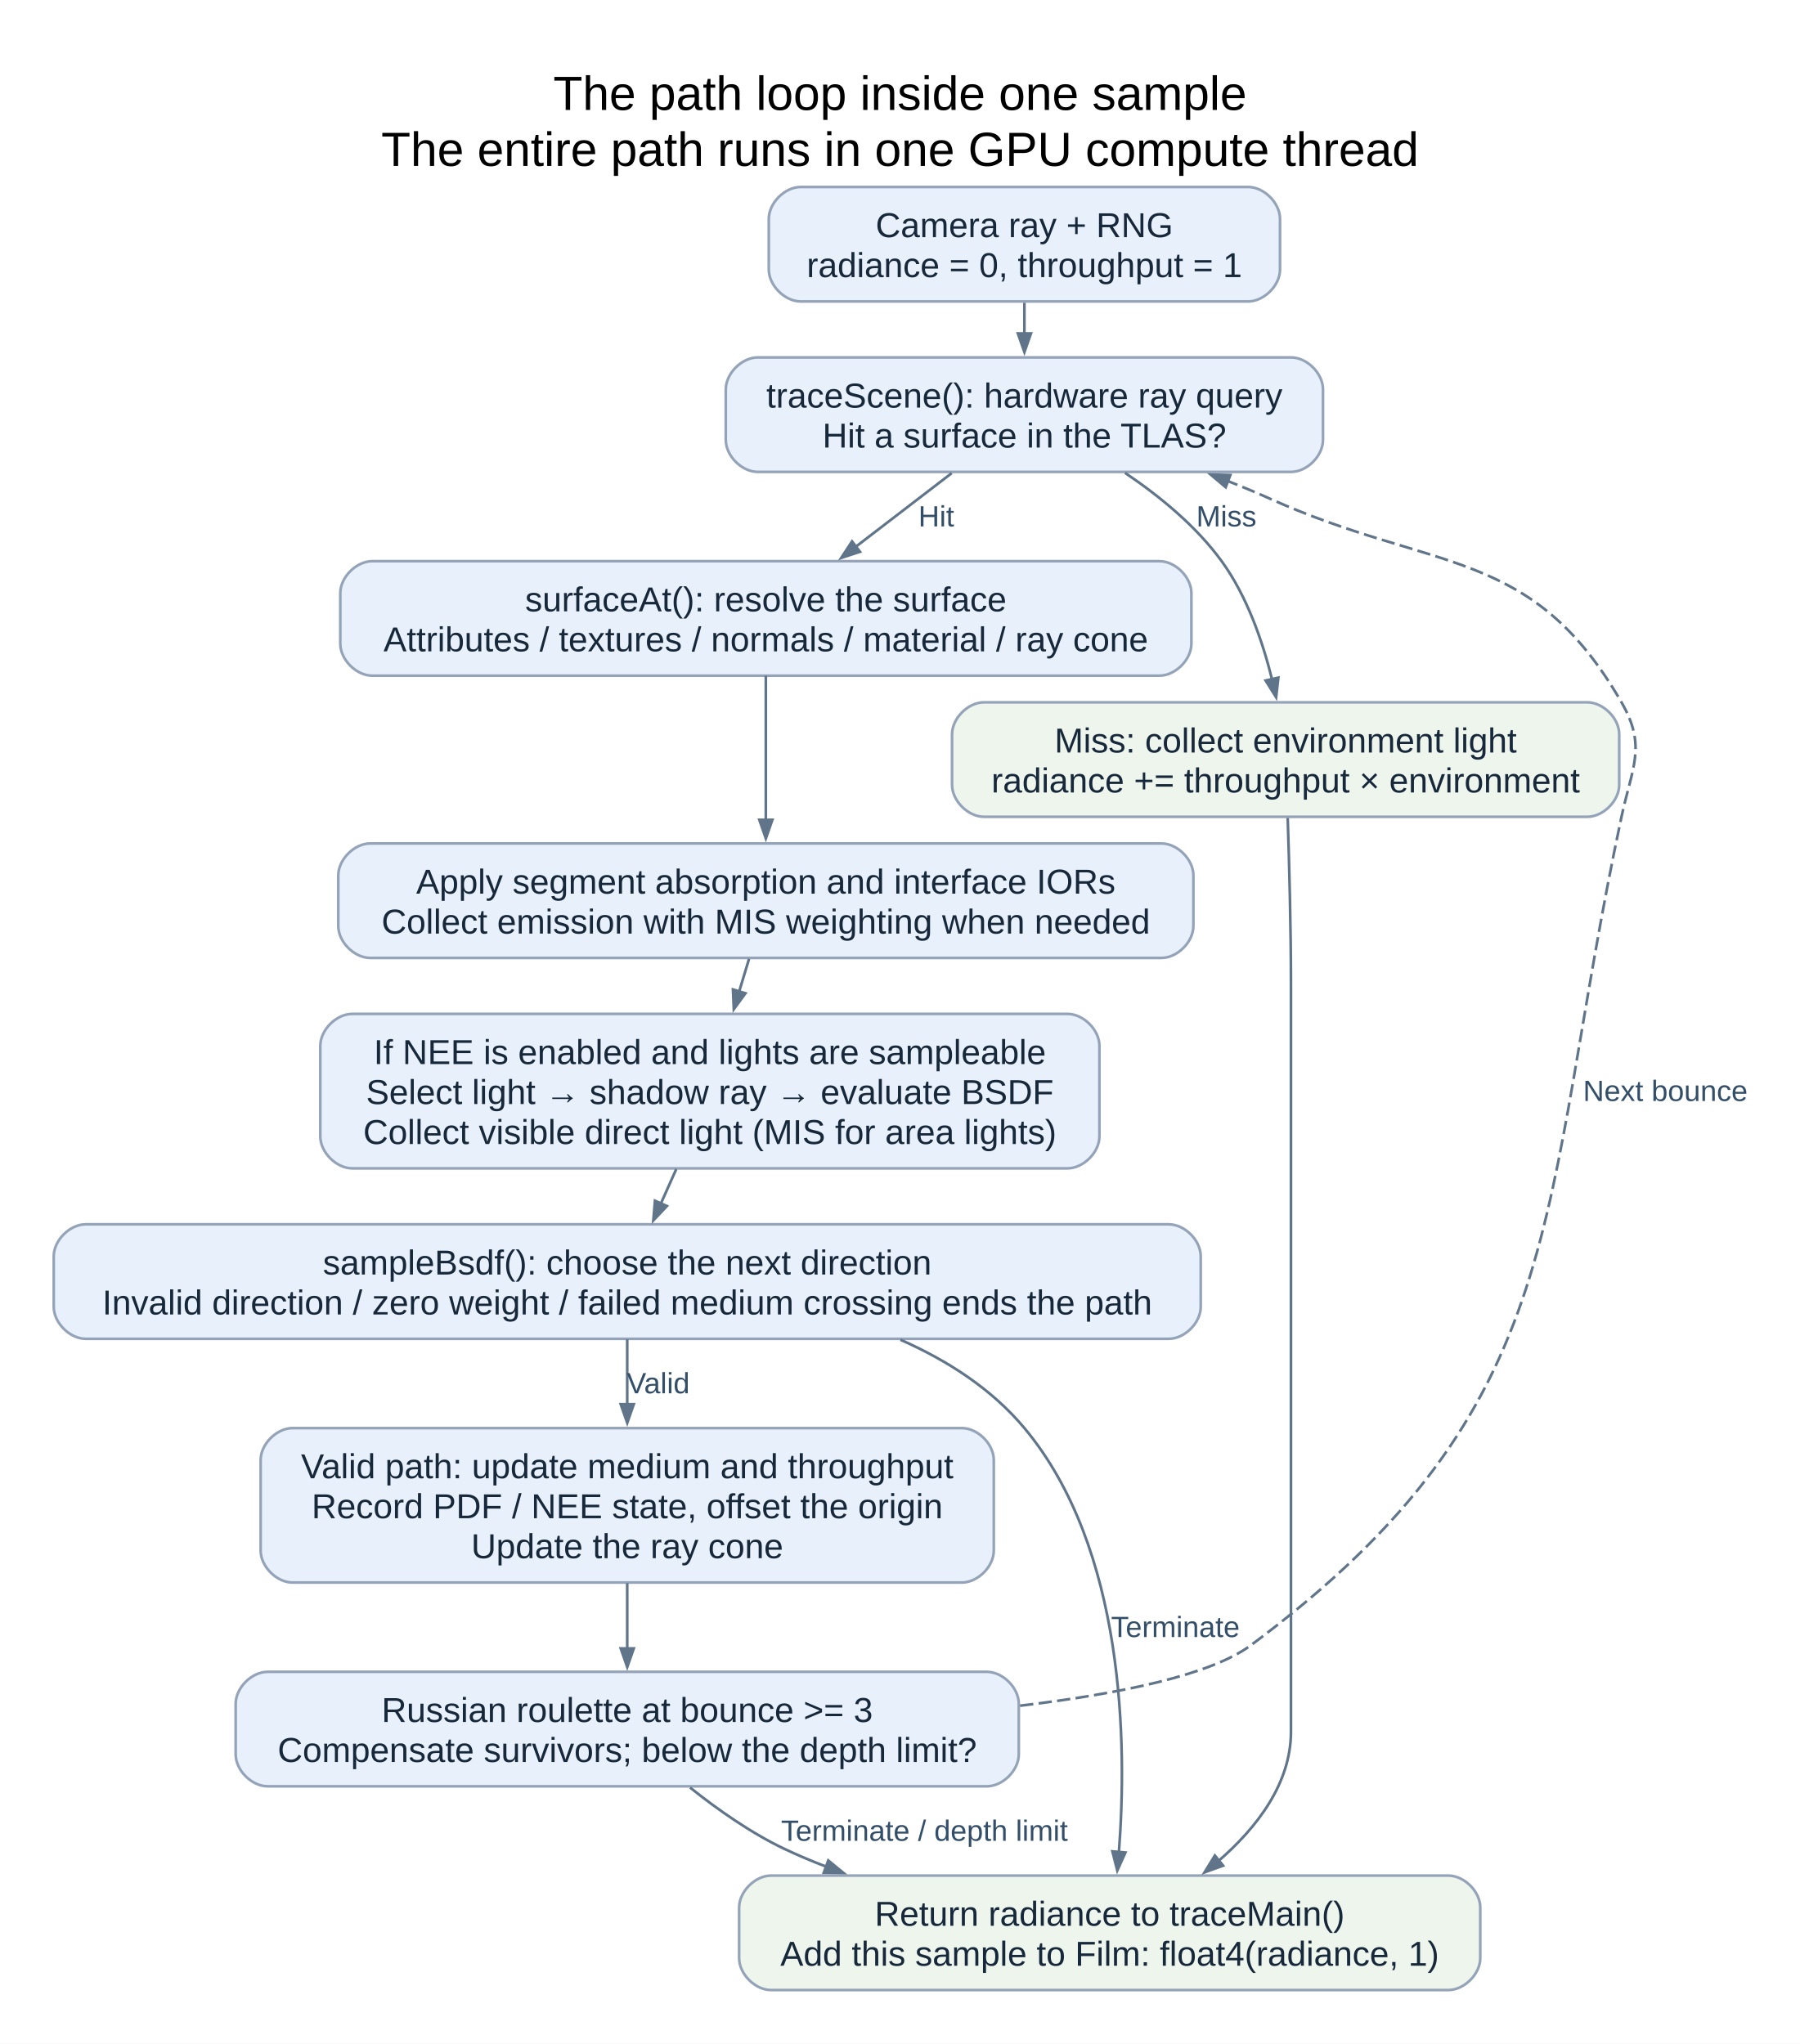
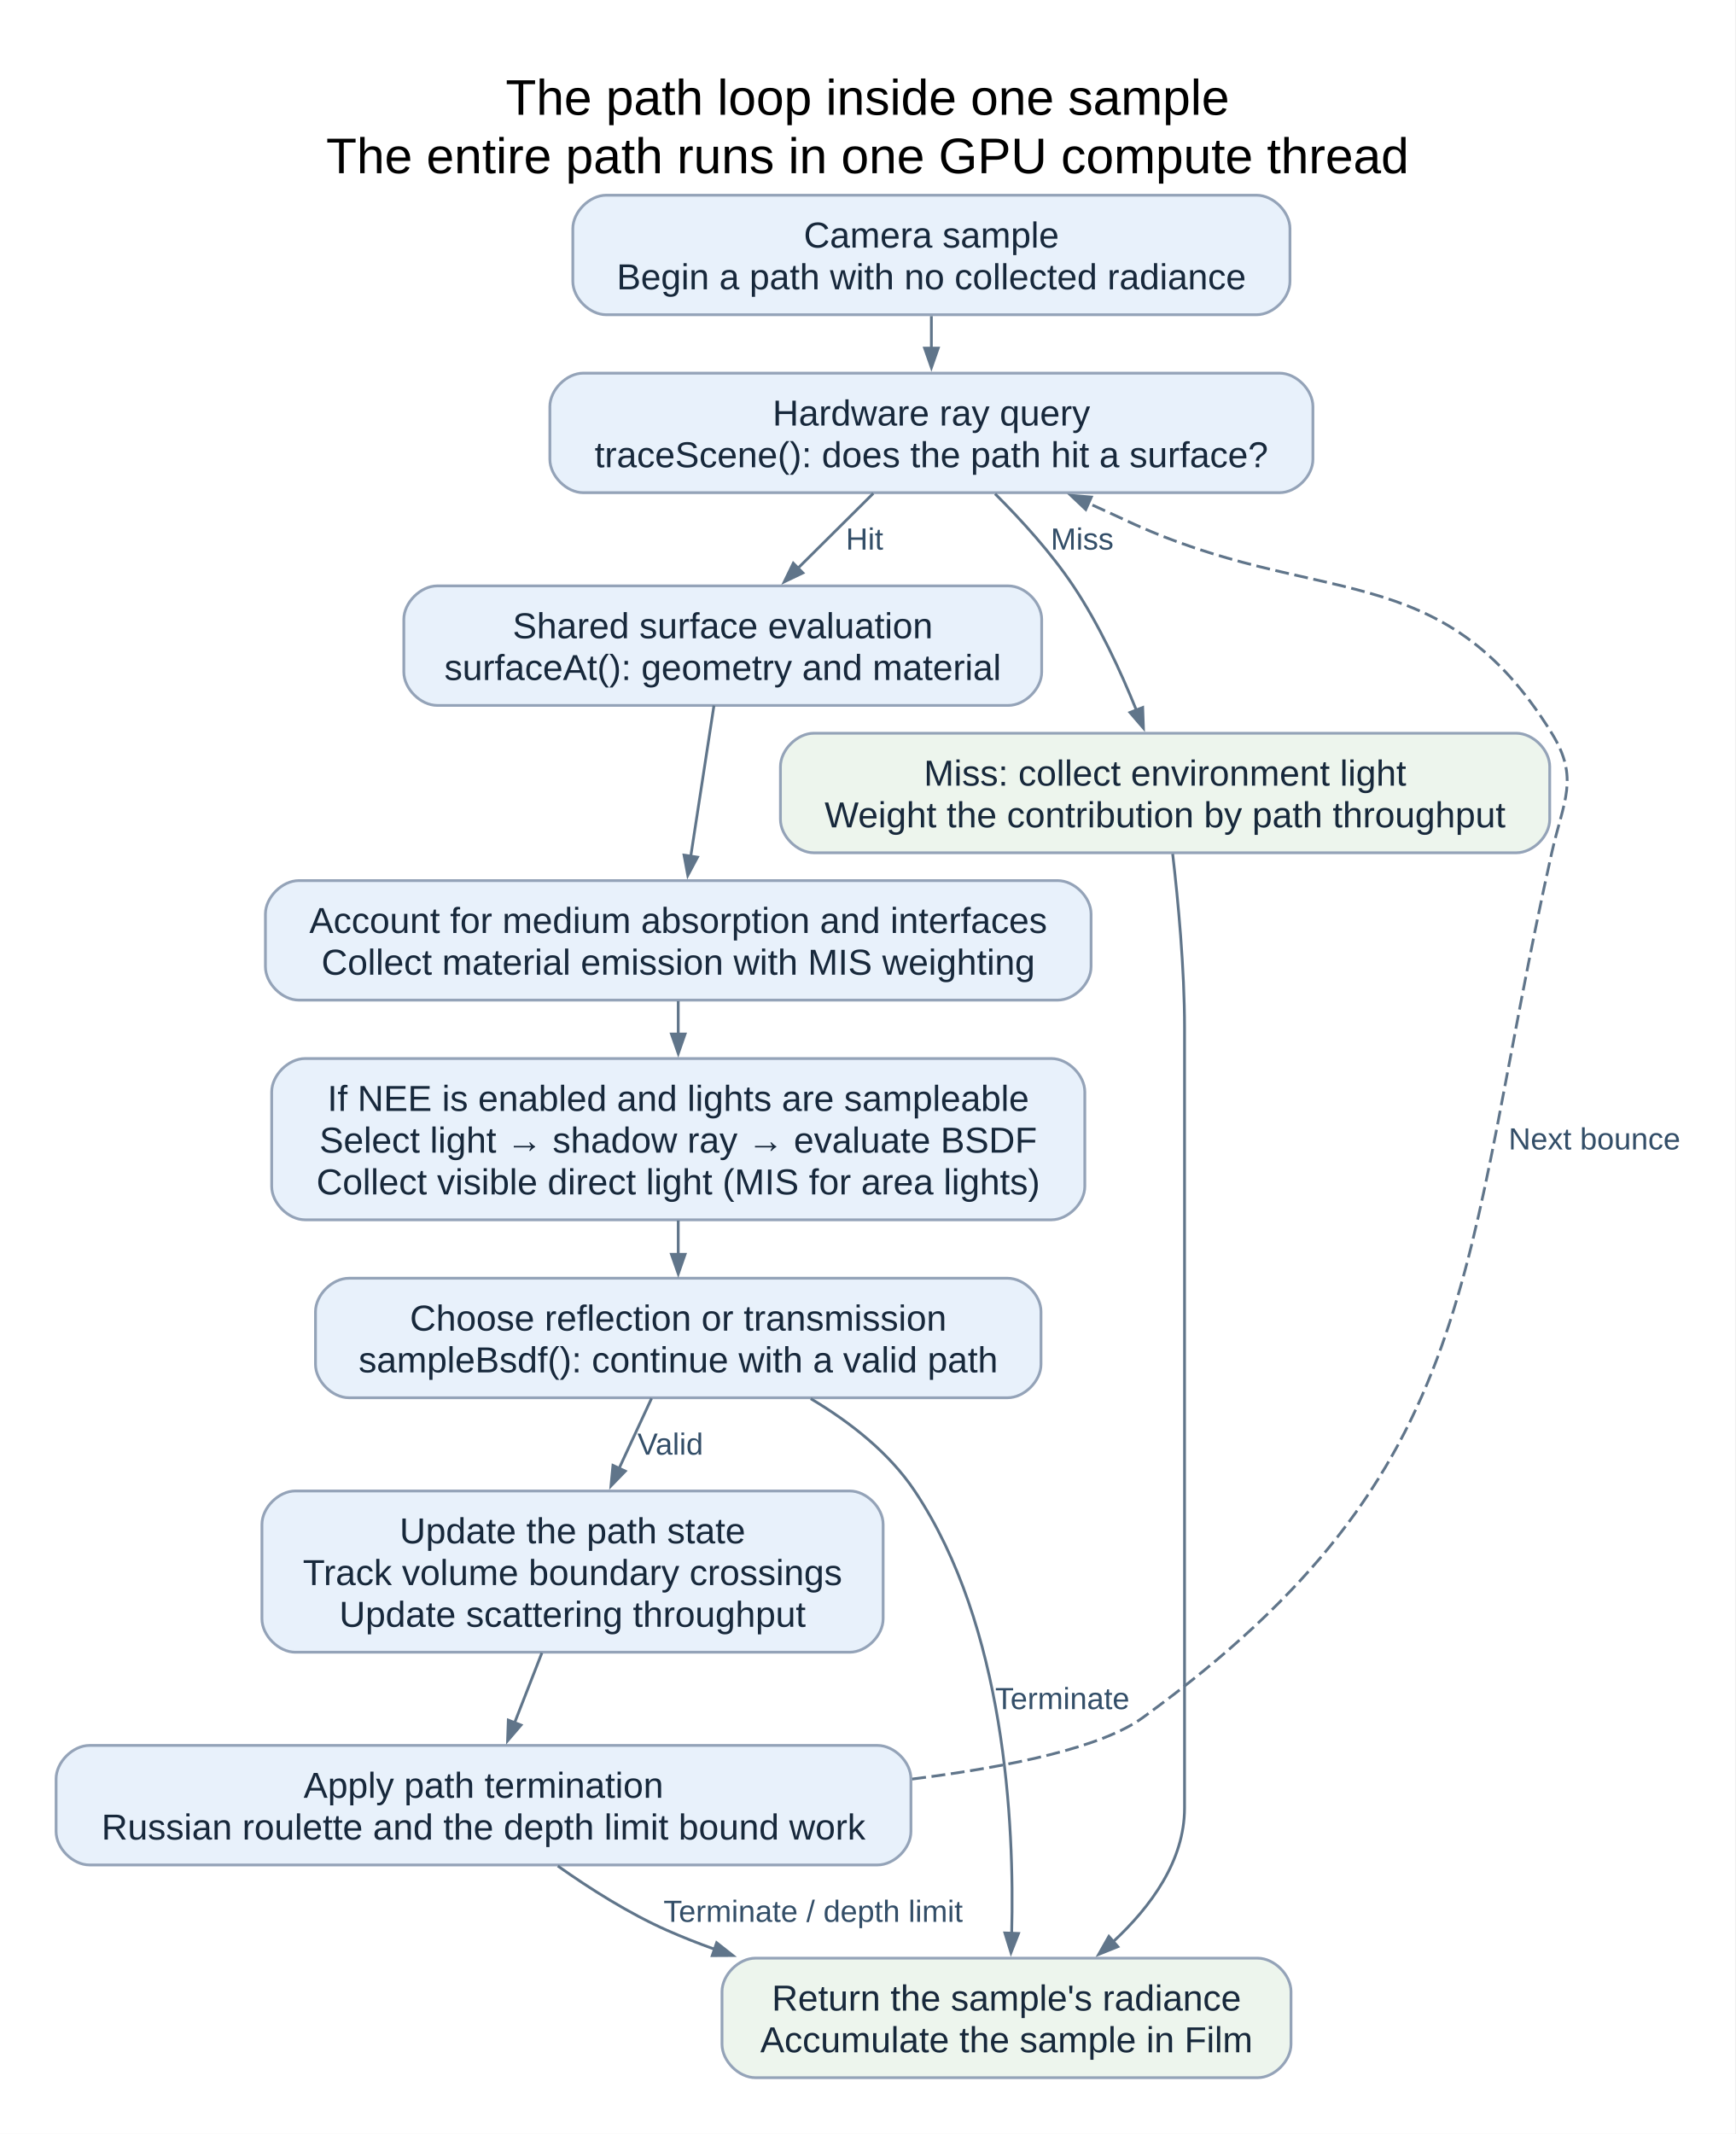
- <svg xmlns="http://www.w3.org/2000/svg" width="675pt" height="767pt" viewBox="0.00 0.00 675.00 767.00">
+ <svg xmlns="http://www.w3.org/2000/svg" width="624pt" height="767pt" viewBox="0.00 0.00 624.00 767.00">
  <g id="graph0" class="graph" transform="scale(1 1) rotate(0) translate(20.16 746.76)">
-     <polygon fill="#ffffff" stroke="none" points="-20.16,20.16 -20.16,-746.76 655.12,-746.76 655.12,20.16 -20.16,20.16" />
-     <text xml:space="preserve" text-anchor="middle" x="317.48" y="-705.5" font-family="Arial" font-size="18.00">The path loop inside one sample</text>
-     <text xml:space="preserve" text-anchor="middle" x="317.48" y="-684.5" font-family="Arial" font-size="18.00">The entire path runs in one GPU compute thread</text>
+     <polygon fill="#ffffff" stroke="none" points="-20.16,20.16 -20.16,-746.76 603.54,-746.76 603.54,20.16 -20.16,20.16" />
+     <text xml:space="preserve" text-anchor="middle" x="291.69" y="-705.5" font-family="Arial" font-size="18.00">The path loop inside one sample</text>
+     <text xml:space="preserve" text-anchor="middle" x="291.69" y="-684.5" font-family="Arial" font-size="18.00">The entire path runs in one GPU compute thread</text>
    <g id="node1" class="node">
-       <path fill="#e8f1fb" stroke="#94a3b8" d="M448.04,-676.6C448.04,-676.6 280.25,-676.6 280.25,-676.6 274.25,-676.6 268.25,-670.6 268.25,-664.6 268.25,-664.6 268.25,-645.64 268.25,-645.64 268.25,-639.64 274.25,-633.64 280.25,-633.64 280.25,-633.64 448.04,-633.64 448.04,-633.64 454.04,-633.64 460.04,-639.64 460.04,-645.64 460.04,-645.64 460.04,-664.6 460.04,-664.6 460.04,-670.6 454.04,-676.6 448.04,-676.6" />
-       <text xml:space="preserve" text-anchor="middle" x="364.14" y="-657.77" font-family="Arial" font-size="13.00" fill="#17283b">Camera ray + RNG</text>
-       <text xml:space="preserve" text-anchor="middle" x="364.14" y="-642.77" font-family="Arial" font-size="13.00" fill="#17283b">radiance = 0, throughput = 1</text>
+       <path fill="#e8f1fb" stroke="#94a3b8" d="M431.54,-676.6C431.54,-676.6 197.75,-676.6 197.75,-676.6 191.75,-676.6 185.75,-670.6 185.75,-664.6 185.75,-664.6 185.75,-645.64 185.75,-645.64 185.75,-639.64 191.75,-633.64 197.75,-633.64 197.75,-633.64 431.54,-633.64 431.54,-633.64 437.54,-633.64 443.54,-639.64 443.54,-645.64 443.54,-645.64 443.54,-664.6 443.54,-664.6 443.54,-670.6 437.54,-676.6 431.54,-676.6" />
+       <text xml:space="preserve" text-anchor="middle" x="314.64" y="-657.77" font-family="Arial" font-size="13.00" fill="#17283b">Camera sample</text>
+       <text xml:space="preserve" text-anchor="middle" x="314.64" y="-642.77" font-family="Arial" font-size="13.00" fill="#17283b">Begin a path with no collected radiance</text>
    </g>
    <g id="node2" class="node">
-       <path fill="#e8f1fb" stroke="#94a3b8" d="M464.16,-612.64C464.16,-612.64 264.12,-612.64 264.12,-612.64 258.12,-612.64 252.12,-606.64 252.12,-600.64 252.12,-600.64 252.12,-581.68 252.12,-581.68 252.12,-575.68 258.12,-569.68 264.12,-569.68 264.12,-569.68 464.16,-569.68 464.16,-569.68 470.16,-569.68 476.16,-575.68 476.16,-581.68 476.16,-581.68 476.16,-600.64 476.16,-600.64 476.16,-606.64 470.16,-612.64 464.16,-612.64" />
-       <text xml:space="preserve" text-anchor="middle" x="364.14" y="-593.81" font-family="Arial" font-size="13.00" fill="#17283b">traceScene(): hardware ray query</text>
-       <text xml:space="preserve" text-anchor="middle" x="364.14" y="-578.81" font-family="Arial" font-size="13.00" fill="#17283b">Hit a surface in the TLAS?</text>
+       <path fill="#e8f1fb" stroke="#94a3b8" d="M439.79,-612.64C439.79,-612.64 189.5,-612.64 189.5,-612.64 183.5,-612.64 177.5,-606.64 177.5,-600.64 177.5,-600.64 177.5,-581.68 177.5,-581.68 177.5,-575.68 183.5,-569.68 189.5,-569.68 189.5,-569.68 439.79,-569.68 439.79,-569.68 445.79,-569.68 451.79,-575.68 451.79,-581.68 451.79,-581.68 451.79,-600.64 451.79,-600.64 451.79,-606.64 445.79,-612.64 439.79,-612.64" />
+       <text xml:space="preserve" text-anchor="middle" x="314.64" y="-593.81" font-family="Arial" font-size="13.00" fill="#17283b">Hardware ray query</text>
+       <text xml:space="preserve" text-anchor="middle" x="314.64" y="-578.81" font-family="Arial" font-size="13.00" fill="#17283b">traceScene(): does the path hit a surface?</text>
    </g>
    <g id="edge1" class="edge">
-       <path fill="none" stroke="#60758a" d="M364.14,-633.14C364.14,-629.41 364.14,-625.46 364.14,-621.54" />
-       <polygon fill="#60758a" stroke="#60758a" points="366.6,-621.63 364.15,-614.63 361.7,-621.63 366.6,-621.63" />
+       <path fill="none" stroke="#60758a" d="M314.64,-633.14C314.64,-629.41 314.64,-625.46 314.64,-621.54" />
+       <polygon fill="#60758a" stroke="#60758a" points="317.1,-621.63 314.65,-614.63 312.2,-621.63 317.1,-621.63" />
    </g>
    <g id="node3" class="node">
-       <path fill="#e8f1fb" stroke="#94a3b8" d="M414.79,-536.18C414.79,-536.18 119.5,-536.18 119.5,-536.18 113.5,-536.18 107.5,-530.18 107.5,-524.18 107.5,-524.18 107.5,-505.22 107.5,-505.22 107.5,-499.22 113.5,-493.22 119.5,-493.22 119.5,-493.22 414.79,-493.22 414.79,-493.22 420.79,-493.22 426.79,-499.22 426.79,-505.22 426.79,-505.22 426.79,-524.18 426.79,-524.18 426.79,-530.18 420.79,-536.18 414.79,-536.18" />
-       <text xml:space="preserve" text-anchor="middle" x="267.14" y="-517.35" font-family="Arial" font-size="13.00" fill="#17283b">surfaceAt(): resolve the surface</text>
-       <text xml:space="preserve" text-anchor="middle" x="267.14" y="-502.35" font-family="Arial" font-size="13.00" fill="#17283b">Attributes / textures / normals / material / ray cone</text>
+       <path fill="#e8f1fb" stroke="#94a3b8" d="M342.29,-536.18C342.29,-536.18 137,-536.18 137,-536.18 131,-536.18 125,-530.18 125,-524.18 125,-524.18 125,-505.22 125,-505.22 125,-499.22 131,-493.22 137,-493.22 137,-493.22 342.29,-493.22 342.29,-493.22 348.29,-493.22 354.29,-499.22 354.29,-505.22 354.29,-505.22 354.29,-524.18 354.29,-524.18 354.29,-530.18 348.29,-536.18 342.29,-536.18" />
+       <text xml:space="preserve" text-anchor="middle" x="239.64" y="-517.35" font-family="Arial" font-size="13.00" fill="#17283b">Shared surface evaluation</text>
+       <text xml:space="preserve" text-anchor="middle" x="239.64" y="-502.35" font-family="Arial" font-size="13.00" fill="#17283b">surfaceAt(): geometry and material</text>
    </g>
    <g id="edge2" class="edge">
-       <path fill="none" stroke="#60758a" d="M336.87,-569.22C325.72,-560.66 312.71,-550.67 300.96,-541.66" />
-       <polygon fill="#60758a" stroke="#60758a" points="302.46,-539.72 295.42,-537.4 299.48,-543.61 302.46,-539.72" />
-       <text xml:space="preserve" text-anchor="middle" x="331.08" y="-549.23" font-family="Arial" font-size="11.00" fill="#334e68">Hit</text>
+       <path fill="none" stroke="#60758a" d="M293.75,-569.42C285.37,-561.1 275.6,-551.4 266.69,-542.55" />
+       <polygon fill="#60758a" stroke="#60758a" points="268.45,-540.85 261.76,-537.65 265,-544.33 268.45,-540.85" />
+       <text xml:space="preserve" text-anchor="middle" x="290.61" y="-549.23" font-family="Arial" font-size="11.00" fill="#334e68">Hit</text>
    </g>
    <g id="node9" class="node">
-       <path fill="#edf5ed" stroke="#94a3b8" d="M575.29,-483.22C575.29,-483.22 349,-483.22 349,-483.22 343,-483.22 337,-477.22 337,-471.22 337,-471.22 337,-452.26 337,-452.26 337,-446.26 343,-440.26 349,-440.26 349,-440.26 575.29,-440.26 575.29,-440.26 581.29,-440.26 587.29,-446.26 587.29,-452.26 587.29,-452.26 587.29,-471.22 587.29,-471.22 587.29,-477.22 581.29,-483.22 575.29,-483.22" />
-       <text xml:space="preserve" text-anchor="middle" x="462.14" y="-464.39" font-family="Arial" font-size="13.00" fill="#17283b">Miss: collect environment light</text>
-       <text xml:space="preserve" text-anchor="middle" x="462.14" y="-449.39" font-family="Arial" font-size="13.00" fill="#17283b">radiance += throughput × environment</text>
+       <path fill="#edf5ed" stroke="#94a3b8" d="M524.91,-483.22C524.91,-483.22 272.38,-483.22 272.38,-483.22 266.38,-483.22 260.38,-477.22 260.38,-471.22 260.38,-471.22 260.38,-452.26 260.38,-452.26 260.38,-446.26 266.38,-440.26 272.38,-440.26 272.38,-440.26 524.91,-440.26 524.91,-440.26 530.91,-440.26 536.91,-446.26 536.91,-452.26 536.91,-452.26 536.91,-471.22 536.91,-471.22 536.91,-477.22 530.91,-483.22 524.91,-483.22" />
+       <text xml:space="preserve" text-anchor="middle" x="398.64" y="-464.39" font-family="Arial" font-size="13.00" fill="#17283b">Miss: collect environment light</text>
+       <text xml:space="preserve" text-anchor="middle" x="398.64" y="-449.39" font-family="Arial" font-size="13.00" fill="#17283b">Weight the contribution by path throughput</text>
    </g>
    <g id="edge3" class="edge">
-       <path fill="none" stroke="#60758a" d="M401.91,-569.31C414.93,-560.54 428.61,-549.3 438.14,-536.18 447.63,-523.12 453.51,-506.1 457.06,-491.74" />
-       <polygon fill="#60758a" stroke="#60758a" points="459.41,-492.48 458.57,-485.11 454.63,-491.4 459.41,-492.48" />
-       <text xml:space="preserve" text-anchor="middle" x="439.91" y="-549.23" font-family="Arial" font-size="11.00" fill="#334e68">Miss</text>
+       <path fill="none" stroke="#60758a" d="M337.54,-569.27C347.04,-559.8 357.69,-548.07 365.64,-536.18 374.87,-522.39 382.64,-505.6 388.31,-491.55" />
+       <polygon fill="#60758a" stroke="#60758a" points="390.59,-492.47 390.86,-485.05 386.02,-490.68 390.59,-492.47" />
+       <text xml:space="preserve" text-anchor="middle" x="368.83" y="-549.23" font-family="Arial" font-size="11.00" fill="#334e68">Miss</text>
    </g>
    <g id="node4" class="node">
-       <path fill="#e8f1fb" stroke="#94a3b8" d="M415.54,-430.26C415.54,-430.26 118.75,-430.26 118.75,-430.26 112.75,-430.26 106.75,-424.26 106.75,-418.26 106.75,-418.26 106.75,-399.3 106.75,-399.3 106.75,-393.3 112.75,-387.3 118.75,-387.3 118.75,-387.3 415.54,-387.3 415.54,-387.3 421.54,-387.3 427.54,-393.3 427.54,-399.3 427.54,-399.3 427.54,-418.26 427.54,-418.26 427.54,-424.26 421.54,-430.26 415.54,-430.26" />
-       <text xml:space="preserve" text-anchor="middle" x="267.14" y="-411.43" font-family="Arial" font-size="13.00" fill="#17283b">Apply segment absorption and interface IORs</text>
-       <text xml:space="preserve" text-anchor="middle" x="267.14" y="-396.43" font-family="Arial" font-size="13.00" fill="#17283b">Collect emission with MIS weighting when needed</text>
+       <path fill="#e8f1fb" stroke="#94a3b8" d="M360.04,-430.26C360.04,-430.26 87.25,-430.26 87.25,-430.26 81.25,-430.26 75.25,-424.26 75.25,-418.26 75.25,-418.26 75.25,-399.3 75.25,-399.3 75.25,-393.3 81.25,-387.3 87.25,-387.3 87.25,-387.3 360.04,-387.3 360.04,-387.3 366.04,-387.3 372.04,-393.3 372.04,-399.3 372.04,-399.3 372.04,-418.26 372.04,-418.26 372.04,-424.26 366.04,-430.26 360.04,-430.26" />
+       <text xml:space="preserve" text-anchor="middle" x="223.64" y="-411.43" font-family="Arial" font-size="13.00" fill="#17283b">Account for medium absorption and interfaces</text>
+       <text xml:space="preserve" text-anchor="middle" x="223.64" y="-396.43" font-family="Arial" font-size="13.00" fill="#17283b">Collect material emission with MIS weighting</text>
    </g>
    <g id="edge4" class="edge">
-       <path fill="none" stroke="#60758a" d="M267.14,-493.17C267.14,-477.61 267.14,-456.04 267.14,-438.73" />
-       <polygon fill="#60758a" stroke="#60758a" points="269.6,-439.14 267.15,-432.14 264.7,-439.14 269.6,-439.14" />
+       <path fill="none" stroke="#60758a" d="M236.48,-493.17C234.09,-477.61 230.77,-456.04 228.1,-438.73" />
+       <polygon fill="#60758a" stroke="#60758a" points="230.57,-438.67 227.08,-432.12 225.73,-439.41 230.57,-438.67" />
    </g>
    <g id="node5" class="node">
-       <path fill="#e8f1fb" stroke="#94a3b8" d="M380.29,-366.3C380.29,-366.3 112,-366.3 112,-366.3 106,-366.3 100,-360.3 100,-354.3 100,-354.3 100,-320.34 100,-320.34 100,-314.34 106,-308.34 112,-308.34 112,-308.34 380.29,-308.34 380.29,-308.34 386.29,-308.34 392.29,-314.34 392.29,-320.34 392.29,-320.34 392.29,-354.3 392.29,-354.3 392.29,-360.3 386.29,-366.3 380.29,-366.3" />
-       <text xml:space="preserve" text-anchor="middle" x="246.14" y="-347.47" font-family="Arial" font-size="13.00" fill="#17283b">If NEE is enabled and lights are sampleable</text>
-       <text xml:space="preserve" text-anchor="middle" x="246.14" y="-332.47" font-family="Arial" font-size="13.00" fill="#17283b">Select light → shadow ray → evaluate BSDF</text>
-       <text xml:space="preserve" text-anchor="middle" x="246.14" y="-317.47" font-family="Arial" font-size="13.00" fill="#17283b">Collect visible direct light (MIS for area lights)</text>
+       <path fill="#e8f1fb" stroke="#94a3b8" d="M357.79,-366.3C357.79,-366.3 89.5,-366.3 89.5,-366.3 83.5,-366.3 77.5,-360.3 77.5,-354.3 77.5,-354.3 77.5,-320.34 77.5,-320.34 77.5,-314.34 83.5,-308.34 89.5,-308.34 89.5,-308.34 357.79,-308.34 357.79,-308.34 363.79,-308.34 369.79,-314.34 369.79,-320.34 369.79,-320.34 369.79,-354.3 369.79,-354.3 369.79,-360.3 363.79,-366.3 357.79,-366.3" />
+       <text xml:space="preserve" text-anchor="middle" x="223.64" y="-347.47" font-family="Arial" font-size="13.00" fill="#17283b">If NEE is enabled and lights are sampleable</text>
+       <text xml:space="preserve" text-anchor="middle" x="223.64" y="-332.47" font-family="Arial" font-size="13.00" fill="#17283b">Select light → shadow ray → evaluate BSDF</text>
+       <text xml:space="preserve" text-anchor="middle" x="223.64" y="-317.47" font-family="Arial" font-size="13.00" fill="#17283b">Collect visible direct light (MIS for area lights)</text>
    </g>
    <g id="edge5" class="edge">
-       <path fill="none" stroke="#60758a" d="M260.84,-386.94C259.67,-383.04 258.4,-378.87 257.13,-374.66" />
-       <polygon fill="#60758a" stroke="#60758a" points="259.5,-374.04 255.13,-368.05 254.81,-375.46 259.5,-374.04" />
+       <path fill="none" stroke="#60758a" d="M223.64,-386.94C223.64,-383.14 223.64,-379.08 223.64,-374.98" />
+       <polygon fill="#60758a" stroke="#60758a" points="226.1,-375.11 223.65,-368.11 221.2,-375.11 226.1,-375.11" />
    </g>
    <g id="node6" class="node">
-       <path fill="#e8f1fb" stroke="#94a3b8" d="M418.29,-287.34C418.29,-287.34 12,-287.34 12,-287.34 6,-287.34 0,-281.34 0,-275.34 0,-275.34 0,-256.38 0,-256.38 0,-250.38 6,-244.38 12,-244.38 12,-244.38 418.29,-244.38 418.29,-244.38 424.29,-244.38 430.29,-250.38 430.29,-256.38 430.29,-256.38 430.29,-275.34 430.29,-275.34 430.29,-281.34 424.29,-287.34 418.29,-287.34" />
-       <text xml:space="preserve" text-anchor="middle" x="215.14" y="-268.51" font-family="Arial" font-size="13.00" fill="#17283b">sampleBsdf(): choose the next direction</text>
-       <text xml:space="preserve" text-anchor="middle" x="215.14" y="-253.51" font-family="Arial" font-size="13.00" fill="#17283b">Invalid direction / zero weight / failed medium crossing ends the path</text>
+       <path fill="#e8f1fb" stroke="#94a3b8" d="M342.04,-287.34C342.04,-287.34 105.25,-287.34 105.25,-287.34 99.25,-287.34 93.25,-281.34 93.25,-275.34 93.25,-275.34 93.25,-256.38 93.25,-256.38 93.25,-250.38 99.25,-244.38 105.25,-244.38 105.25,-244.38 342.04,-244.38 342.04,-244.38 348.04,-244.38 354.04,-250.38 354.04,-256.38 354.04,-256.38 354.04,-275.34 354.04,-275.34 354.04,-281.34 348.04,-287.34 342.04,-287.34" />
+       <text xml:space="preserve" text-anchor="middle" x="223.64" y="-268.51" font-family="Arial" font-size="13.00" fill="#17283b">Choose reflection or transmission</text>
+       <text xml:space="preserve" text-anchor="middle" x="223.64" y="-253.51" font-family="Arial" font-size="13.00" fill="#17283b">sampleBsdf(): continue with a valid path</text>
    </g>
    <g id="edge6" class="edge">
-       <path fill="none" stroke="#60758a" d="M233.54,-308.07C231.61,-303.75 229.62,-299.29 227.69,-294.97" />
-       <polygon fill="#60758a" stroke="#60758a" points="230.03,-294.19 224.94,-288.8 225.55,-296.19 230.03,-294.19" />
+       <path fill="none" stroke="#60758a" d="M223.64,-308.07C223.64,-303.96 223.64,-299.74 223.64,-295.62" />
+       <polygon fill="#60758a" stroke="#60758a" points="226.1,-295.93 223.65,-288.93 221.2,-295.93 226.1,-295.93" />
    </g>
    <g id="node7" class="node">
-       <path fill="#e8f1fb" stroke="#94a3b8" d="M340.66,-210.88C340.66,-210.88 89.62,-210.88 89.62,-210.88 83.62,-210.88 77.62,-204.88 77.62,-198.88 77.62,-198.88 77.62,-164.92 77.62,-164.92 77.62,-158.92 83.62,-152.92 89.62,-152.92 89.62,-152.92 340.66,-152.92 340.66,-152.92 346.66,-152.92 352.66,-158.92 352.66,-164.92 352.66,-164.92 352.66,-198.88 352.66,-198.88 352.66,-204.88 346.66,-210.88 340.66,-210.88" />
-       <text xml:space="preserve" text-anchor="middle" x="215.14" y="-192.05" font-family="Arial" font-size="13.00" fill="#17283b">Valid path: update medium and throughput</text>
-       <text xml:space="preserve" text-anchor="middle" x="215.14" y="-177.05" font-family="Arial" font-size="13.00" fill="#17283b">Record PDF / NEE state, offset the origin</text>
-       <text xml:space="preserve" text-anchor="middle" x="215.14" y="-162.05" font-family="Arial" font-size="13.00" fill="#17283b">Update the ray cone</text>
+       <path fill="#e8f1fb" stroke="#94a3b8" d="M285.29,-210.88C285.29,-210.88 86,-210.88 86,-210.88 80,-210.88 74,-204.88 74,-198.88 74,-198.88 74,-164.92 74,-164.92 74,-158.92 80,-152.92 86,-152.92 86,-152.92 285.29,-152.92 285.29,-152.92 291.29,-152.92 297.29,-158.92 297.29,-164.92 297.29,-164.92 297.29,-198.88 297.29,-198.88 297.29,-204.88 291.29,-210.88 285.29,-210.88" />
+       <text xml:space="preserve" text-anchor="middle" x="185.64" y="-192.05" font-family="Arial" font-size="13.00" fill="#17283b">Update the path state</text>
+       <text xml:space="preserve" text-anchor="middle" x="185.64" y="-177.05" font-family="Arial" font-size="13.00" fill="#17283b">Track volume boundary crossings</text>
+       <text xml:space="preserve" text-anchor="middle" x="185.64" y="-162.05" font-family="Arial" font-size="13.00" fill="#17283b">Update scattering throughput</text>
    </g>
    <g id="edge7" class="edge">
-       <path fill="none" stroke="#60758a" d="M215.14,-244.18C215.14,-236.71 215.14,-228.04 215.14,-219.61" />
-       <polygon fill="#60758a" stroke="#60758a" points="217.6,-219.83 215.15,-212.83 212.7,-219.83 217.6,-219.83" />
-       <text xml:space="preserve" text-anchor="middle" x="226.77" y="-223.93" font-family="Arial" font-size="11.00" fill="#334e68">Valid</text>
+       <path fill="none" stroke="#60758a" d="M214.06,-244.18C210.48,-236.48 206.32,-227.49 202.3,-218.82" />
+       <polygon fill="#60758a" stroke="#60758a" points="204.62,-218.01 199.46,-212.69 200.18,-220.07 204.62,-218.01" />
+       <text xml:space="preserve" text-anchor="middle" x="220.79" y="-223.93" font-family="Arial" font-size="11.00" fill="#334e68">Valid</text>
    </g>
    <g id="node10" class="node">
-       <path fill="#edf5ed" stroke="#94a3b8" d="M523.16,-42.96C523.16,-42.96 269.12,-42.96 269.12,-42.96 263.12,-42.96 257.12,-36.96 257.12,-30.96 257.12,-30.96 257.12,-12 257.12,-12 257.12,-6 263.12,0 269.12,0 269.12,0 523.16,0 523.16,0 529.16,0 535.16,-6 535.16,-12 535.16,-12 535.16,-30.96 535.16,-30.96 535.16,-36.96 529.16,-42.96 523.16,-42.96" />
-       <text xml:space="preserve" text-anchor="middle" x="396.14" y="-24.13" font-family="Arial" font-size="13.00" fill="#17283b">Return radiance to traceMain()</text>
-       <text xml:space="preserve" text-anchor="middle" x="396.14" y="-9.13" font-family="Arial" font-size="13.00" fill="#17283b">Add this sample to Film: float4(radiance, 1)</text>
+       <path fill="#edf5ed" stroke="#94a3b8" d="M431.91,-42.96C431.91,-42.96 251.38,-42.96 251.38,-42.96 245.38,-42.96 239.38,-36.96 239.38,-30.96 239.38,-30.96 239.38,-12 239.38,-12 239.38,-6 245.38,0 251.38,0 251.38,0 431.91,0 431.91,0 437.91,0 443.91,-6 443.91,-12 443.91,-12 443.91,-30.96 443.91,-30.96 443.91,-36.96 437.91,-42.96 431.91,-42.96" />
+       <text xml:space="preserve" text-anchor="middle" x="341.64" y="-24.13" font-family="Arial" font-size="13.00" fill="#17283b">Return the sample's radiance</text>
+       <text xml:space="preserve" text-anchor="middle" x="341.64" y="-9.13" font-family="Arial" font-size="13.00" fill="#17283b">Accumulate the sample in Film</text>
    </g>
    <g id="edge8" class="edge">
-       <path fill="none" stroke="#60758a" d="M317.65,-244.03C335.31,-236.24 351.89,-225.56 364.14,-210.88 401.98,-165.57 402.68,-92.22 399.59,-51.71" />
-       <polygon fill="#60758a" stroke="#60758a" points="402.04,-51.61 398.99,-44.85 397.16,-52.04 402.04,-51.61" />
-       <text xml:space="preserve" text-anchor="middle" x="420.79" y="-132.47" font-family="Arial" font-size="11.00" fill="#334e68">Terminate</text>
+       <path fill="none" stroke="#60758a" d="M271.27,-244.05C285.33,-235.68 299.42,-224.69 308.64,-210.88 341.15,-162.24 344.55,-91.32 343.5,-51.82" />
+       <polygon fill="#60758a" stroke="#60758a" points="345.96,-51.84 343.25,-44.94 341.06,-52.02 345.96,-51.84" />
+       <text xml:space="preserve" text-anchor="middle" x="361.71" y="-132.47" font-family="Arial" font-size="11.00" fill="#334e68">Terminate</text>
    </g>
    <g id="node8" class="node">
-       <path fill="#e8f1fb" stroke="#94a3b8" d="M350.04,-119.42C350.04,-119.42 80.25,-119.42 80.25,-119.42 74.25,-119.42 68.25,-113.42 68.25,-107.42 68.25,-107.42 68.25,-88.46 68.25,-88.46 68.25,-82.46 74.25,-76.46 80.25,-76.46 80.25,-76.46 350.04,-76.46 350.04,-76.46 356.04,-76.46 362.04,-82.46 362.04,-88.46 362.04,-88.46 362.04,-107.42 362.04,-107.42 362.04,-113.42 356.04,-119.42 350.04,-119.42" />
-       <text xml:space="preserve" text-anchor="middle" x="215.14" y="-100.59" font-family="Arial" font-size="13.00" fill="#17283b">Russian roulette at bounce &gt;= 3</text>
-       <text xml:space="preserve" text-anchor="middle" x="215.14" y="-85.59" font-family="Arial" font-size="13.00" fill="#17283b">Compensate survivors; below the depth limit?</text>
+       <path fill="#e8f1fb" stroke="#94a3b8" d="M295.29,-119.42C295.29,-119.42 12,-119.42 12,-119.42 6,-119.42 0,-113.42 0,-107.42 0,-107.42 0,-88.46 0,-88.46 0,-82.46 6,-76.46 12,-76.46 12,-76.46 295.29,-76.46 295.29,-76.46 301.29,-76.46 307.29,-82.46 307.29,-88.46 307.29,-88.46 307.29,-107.42 307.29,-107.42 307.29,-113.42 301.29,-119.42 295.29,-119.42" />
+       <text xml:space="preserve" text-anchor="middle" x="153.64" y="-100.59" font-family="Arial" font-size="13.00" fill="#17283b">Apply path termination</text>
+       <text xml:space="preserve" text-anchor="middle" x="153.64" y="-85.59" font-family="Arial" font-size="13.00" fill="#17283b">Russian roulette and the depth limit bound work</text>
    </g>
    <g id="edge9" class="edge">
-       <path fill="none" stroke="#60758a" d="M215.14,-152.69C215.14,-144.74 215.14,-136.07 215.14,-128.06" />
-       <polygon fill="#60758a" stroke="#60758a" points="217.6,-128.2 215.15,-121.2 212.7,-128.2 217.6,-128.2" />
+       <path fill="none" stroke="#60758a" d="M174.63,-152.69C171.46,-144.57 168,-135.7 164.81,-127.55" />
+       <polygon fill="#60758a" stroke="#60758a" points="167.13,-126.73 162.3,-121.1 162.56,-128.51 167.13,-126.73" />
    </g>
    <g id="edge10" class="edge">
-       <path fill="none" stroke="#60758a" stroke-dasharray="5,2" d="M362.52,-106.7C400.12,-111.18 434.15,-118.26 449.14,-129.42 570.54,-219.79 556.56,-292.26 588.14,-440.26 592.13,-458.93 597.68,-466.68 588.14,-483.22 554.29,-541.96 517.98,-531.88 456.14,-559.68 451.09,-561.95 445.82,-564.14 440.46,-566.24" />
-       <polygon fill="#60758a" stroke="#60758a" points="439.66,-563.92 433.99,-568.7 441.4,-568.5 439.66,-563.92" />
-       <text xml:space="preserve" text-anchor="middle" x="604.59" y="-333.62" font-family="Arial" font-size="11.00" fill="#334e68">Next bounce</text>
+       <path fill="none" stroke="#60758a" stroke-dasharray="5,2" d="M307.74,-107.34C343.82,-111.85 376.01,-118.78 390.64,-129.42 514.27,-219.27 504.16,-291.15 537.64,-440.26 541.83,-458.89 547.68,-466.98 537.64,-483.22 497.67,-547.88 453.52,-527.5 384.64,-559.68 380.26,-561.73 375.7,-563.81 371.11,-565.88" />
+       <polygon fill="#60758a" stroke="#60758a" points="370.14,-563.63 364.75,-568.72 372.14,-568.1 370.14,-563.63" />
+       <text xml:space="preserve" text-anchor="middle" x="553" y="-333.62" font-family="Arial" font-size="11.00" fill="#334e68">Next bounce</text>
    </g>
    <g id="edge11" class="edge">
-       <path fill="none" stroke="#60758a" d="M238.72,-75.99C249,-67.78 261.56,-58.93 274.14,-52.96 279.18,-50.57 284.43,-48.36 289.79,-46.31" />
-       <polygon fill="#60758a" stroke="#60758a" points="290.56,-48.63 296.3,-43.93 288.88,-44.03 290.56,-48.63" />
-       <text xml:space="preserve" text-anchor="middle" x="326.64" y="-56.01" font-family="Arial" font-size="11.00" fill="#334e68">Terminate / depth limit</text>
+       <path fill="none" stroke="#60758a" d="M180.36,-76.09C191.92,-67.9 205.92,-59.03 219.64,-52.96 225.14,-50.53 230.85,-48.27 236.69,-46.18" />
+       <polygon fill="#60758a" stroke="#60758a" points="237.45,-48.51 243.28,-43.91 235.86,-43.87 237.45,-48.51" />
+       <text xml:space="preserve" text-anchor="middle" x="272.14" y="-56.01" font-family="Arial" font-size="11.00" fill="#334e68">Terminate / depth limit</text>
    </g>
    <g id="edge12" class="edge">
-       <path fill="none" stroke="#60758a" d="M462.92,-439.83C463.49,-422.95 464.14,-398.6 464.14,-377.3 464.14,-377.3 464.14,-377.3 464.14,-96.94 464.14,-77.49 451.33,-60.89 436.83,-48.34" />
-       <polygon fill="#60758a" stroke="#60758a" points="438.69,-46.69 431.72,-44.17 435.59,-50.49 438.69,-46.69" />
+       <path fill="none" stroke="#60758a" d="M401.37,-439.86C403.34,-423.01 405.64,-398.67 405.64,-377.3 405.64,-377.3 405.64,-377.3 405.64,-96.94 405.64,-78.02 393.61,-61.51 379.98,-48.87" />
+       <polygon fill="#60758a" stroke="#60758a" points="381.67,-47.1 374.79,-44.34 378.45,-50.79 381.67,-47.1" />
    </g>
  </g>
</svg>
